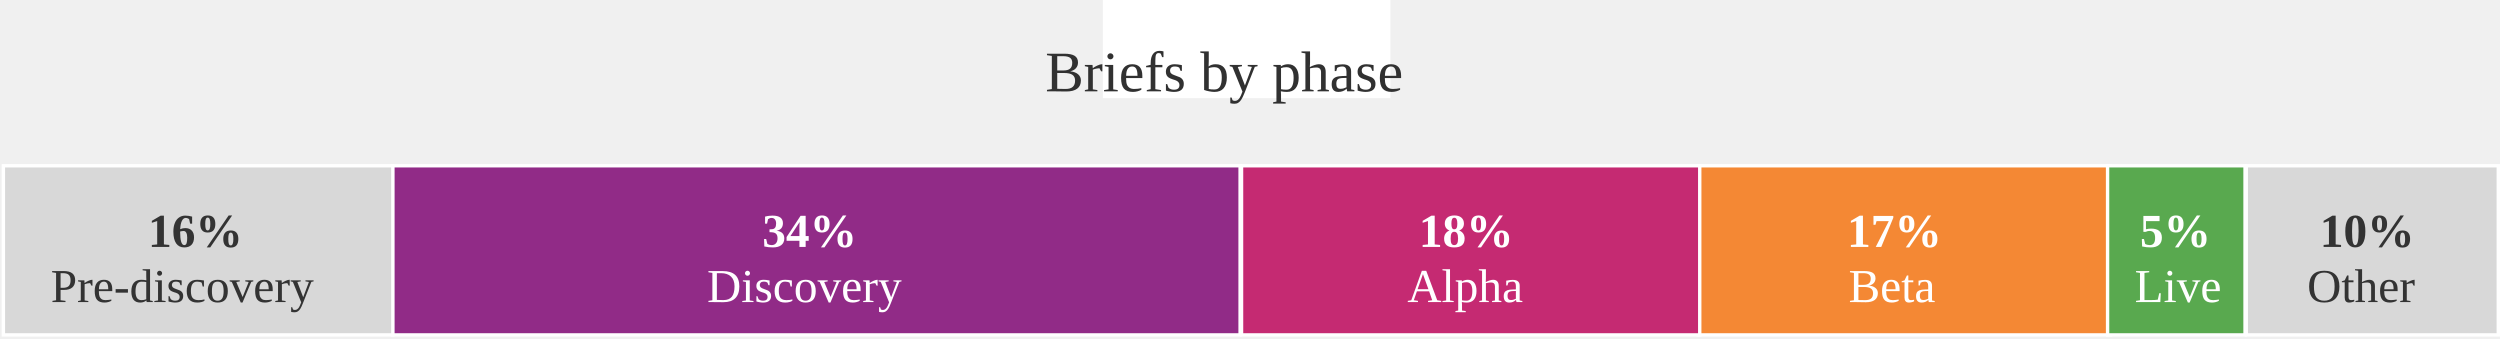
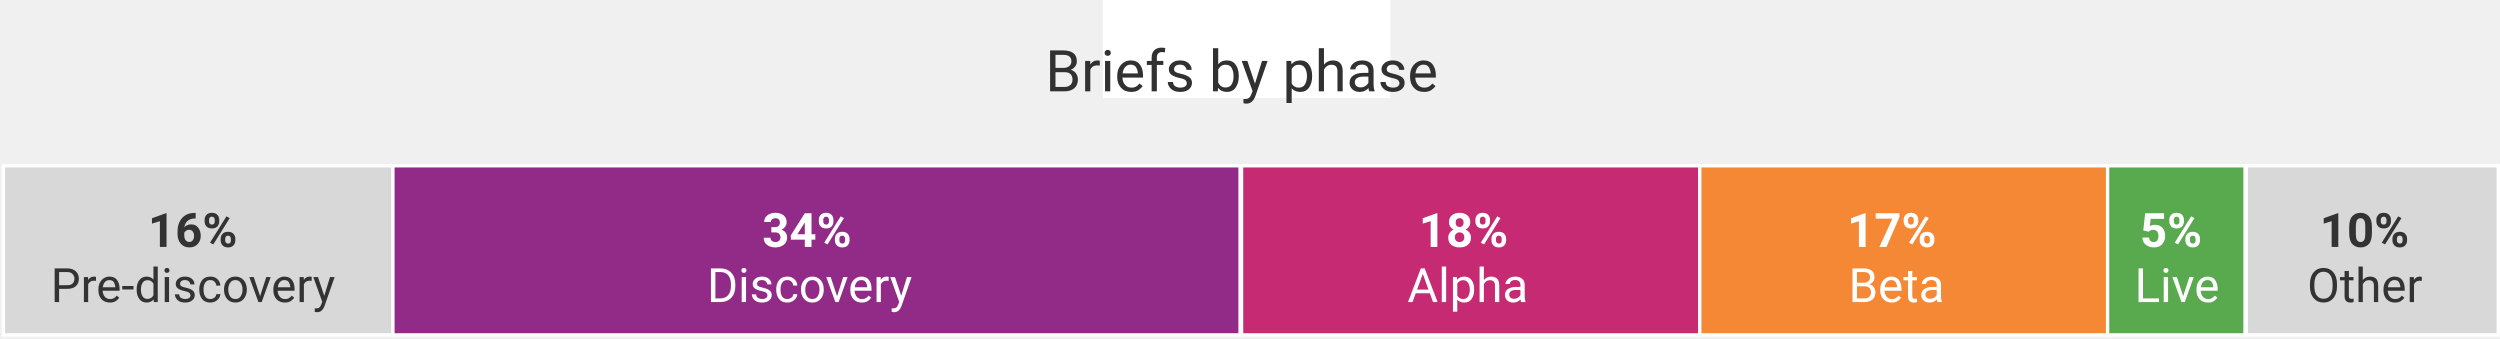
- <svg xmlns="http://www.w3.org/2000/svg" width="739" height="100" viewBox="0 0 739 100">
+ <svg xmlns="http://www.w3.org/2000/svg" font-family="-apple-system, BlinkMacSystemFont, &quot;Segoe UI&quot;, Roboto, Helvetica, Arial, sans-serif, &quot;Apple Color Emoji&quot;, &quot;Segoe UI Emoji&quot;, &quot;Segoe UI Symbol&quot;" width="739" height="100" viewBox="0 0 739 100">
  <g fill="none" fill-rule="evenodd">
    <path stroke="#FFF" fill="#F48834" d="M502 49h121.899v50H502z" />
    <path stroke="#FFF" fill="#59A94F" d="M623 49h40.633v50H623z" />
    <path stroke="#FFF" fill="#C52A72" d="M367 49h135.443v50H367z" />
    <path stroke="#FFF" fill="#912B87" d="M116 49h250.57v50H116z" />
    <path stroke="#FFF" fill="#D8D8D8" d="M664 49h74.494v50H664zM1 49h115.127v50H1z" />
    <text font-size="14" font-weight="bold" fill="#333" transform="translate(1)">
      <tspan x="42.762" y="73">16% </tspan>
      <tspan x="14" y="89.294" font-weight="normal">Pre-discovery</tspan>
    </text>
    <text font-size="14" font-weight="bold" fill="#FFF" transform="translate(1)">
      <tspan x="224.324" y="73">34%</tspan>
      <tspan x="253.89" y="73.294" font-weight="normal"> </tspan>
      <tspan x="208" y="89.294" font-weight="normal">Discovery</tspan>
    </text>
    <text font-size="14" font-weight="bold" fill="#FFF" transform="translate(1)">
      <tspan x="418.411" y="73">18%</tspan>
      <tspan x="447.977" y="73.294" font-weight="normal"> </tspan>
      <tspan x="415" y="89.294" font-weight="normal">Alpha</tspan>
    </text>
    <text font-size="14" font-weight="bold" fill="#FFF" transform="translate(1)">
      <tspan x="545" y="73">17%</tspan>
      <tspan x="574.565" y="73.294" font-weight="normal"> </tspan>
      <tspan x="545.441" y="89.294" font-weight="normal">Beta</tspan>
    </text>
    <text font-size="14" font-weight="bold" fill="#FFF" transform="translate(1)">
      <tspan x="631.565" y="73">5%</tspan>
      <tspan x="653.14" y="73.294" font-weight="normal"> </tspan>
      <tspan x="630" y="89.294" font-weight="normal">Live</tspan>
    </text>
    <text font-size="14" font-weight="bold" fill="#333" transform="translate(1)">
      <tspan x="684.736" y="73">10% </tspan>
      <tspan x="681" y="89.294" font-weight="normal">Other</tspan>
    </text>
    <path fill="#FFF" d="M326 0h85v29h-85z" />
    <text font-size="17" fill="#313131" transform="translate(1)">
      <tspan x="308" y="27">Briefs by phase</tspan>
    </text>
  </g>
</svg>
